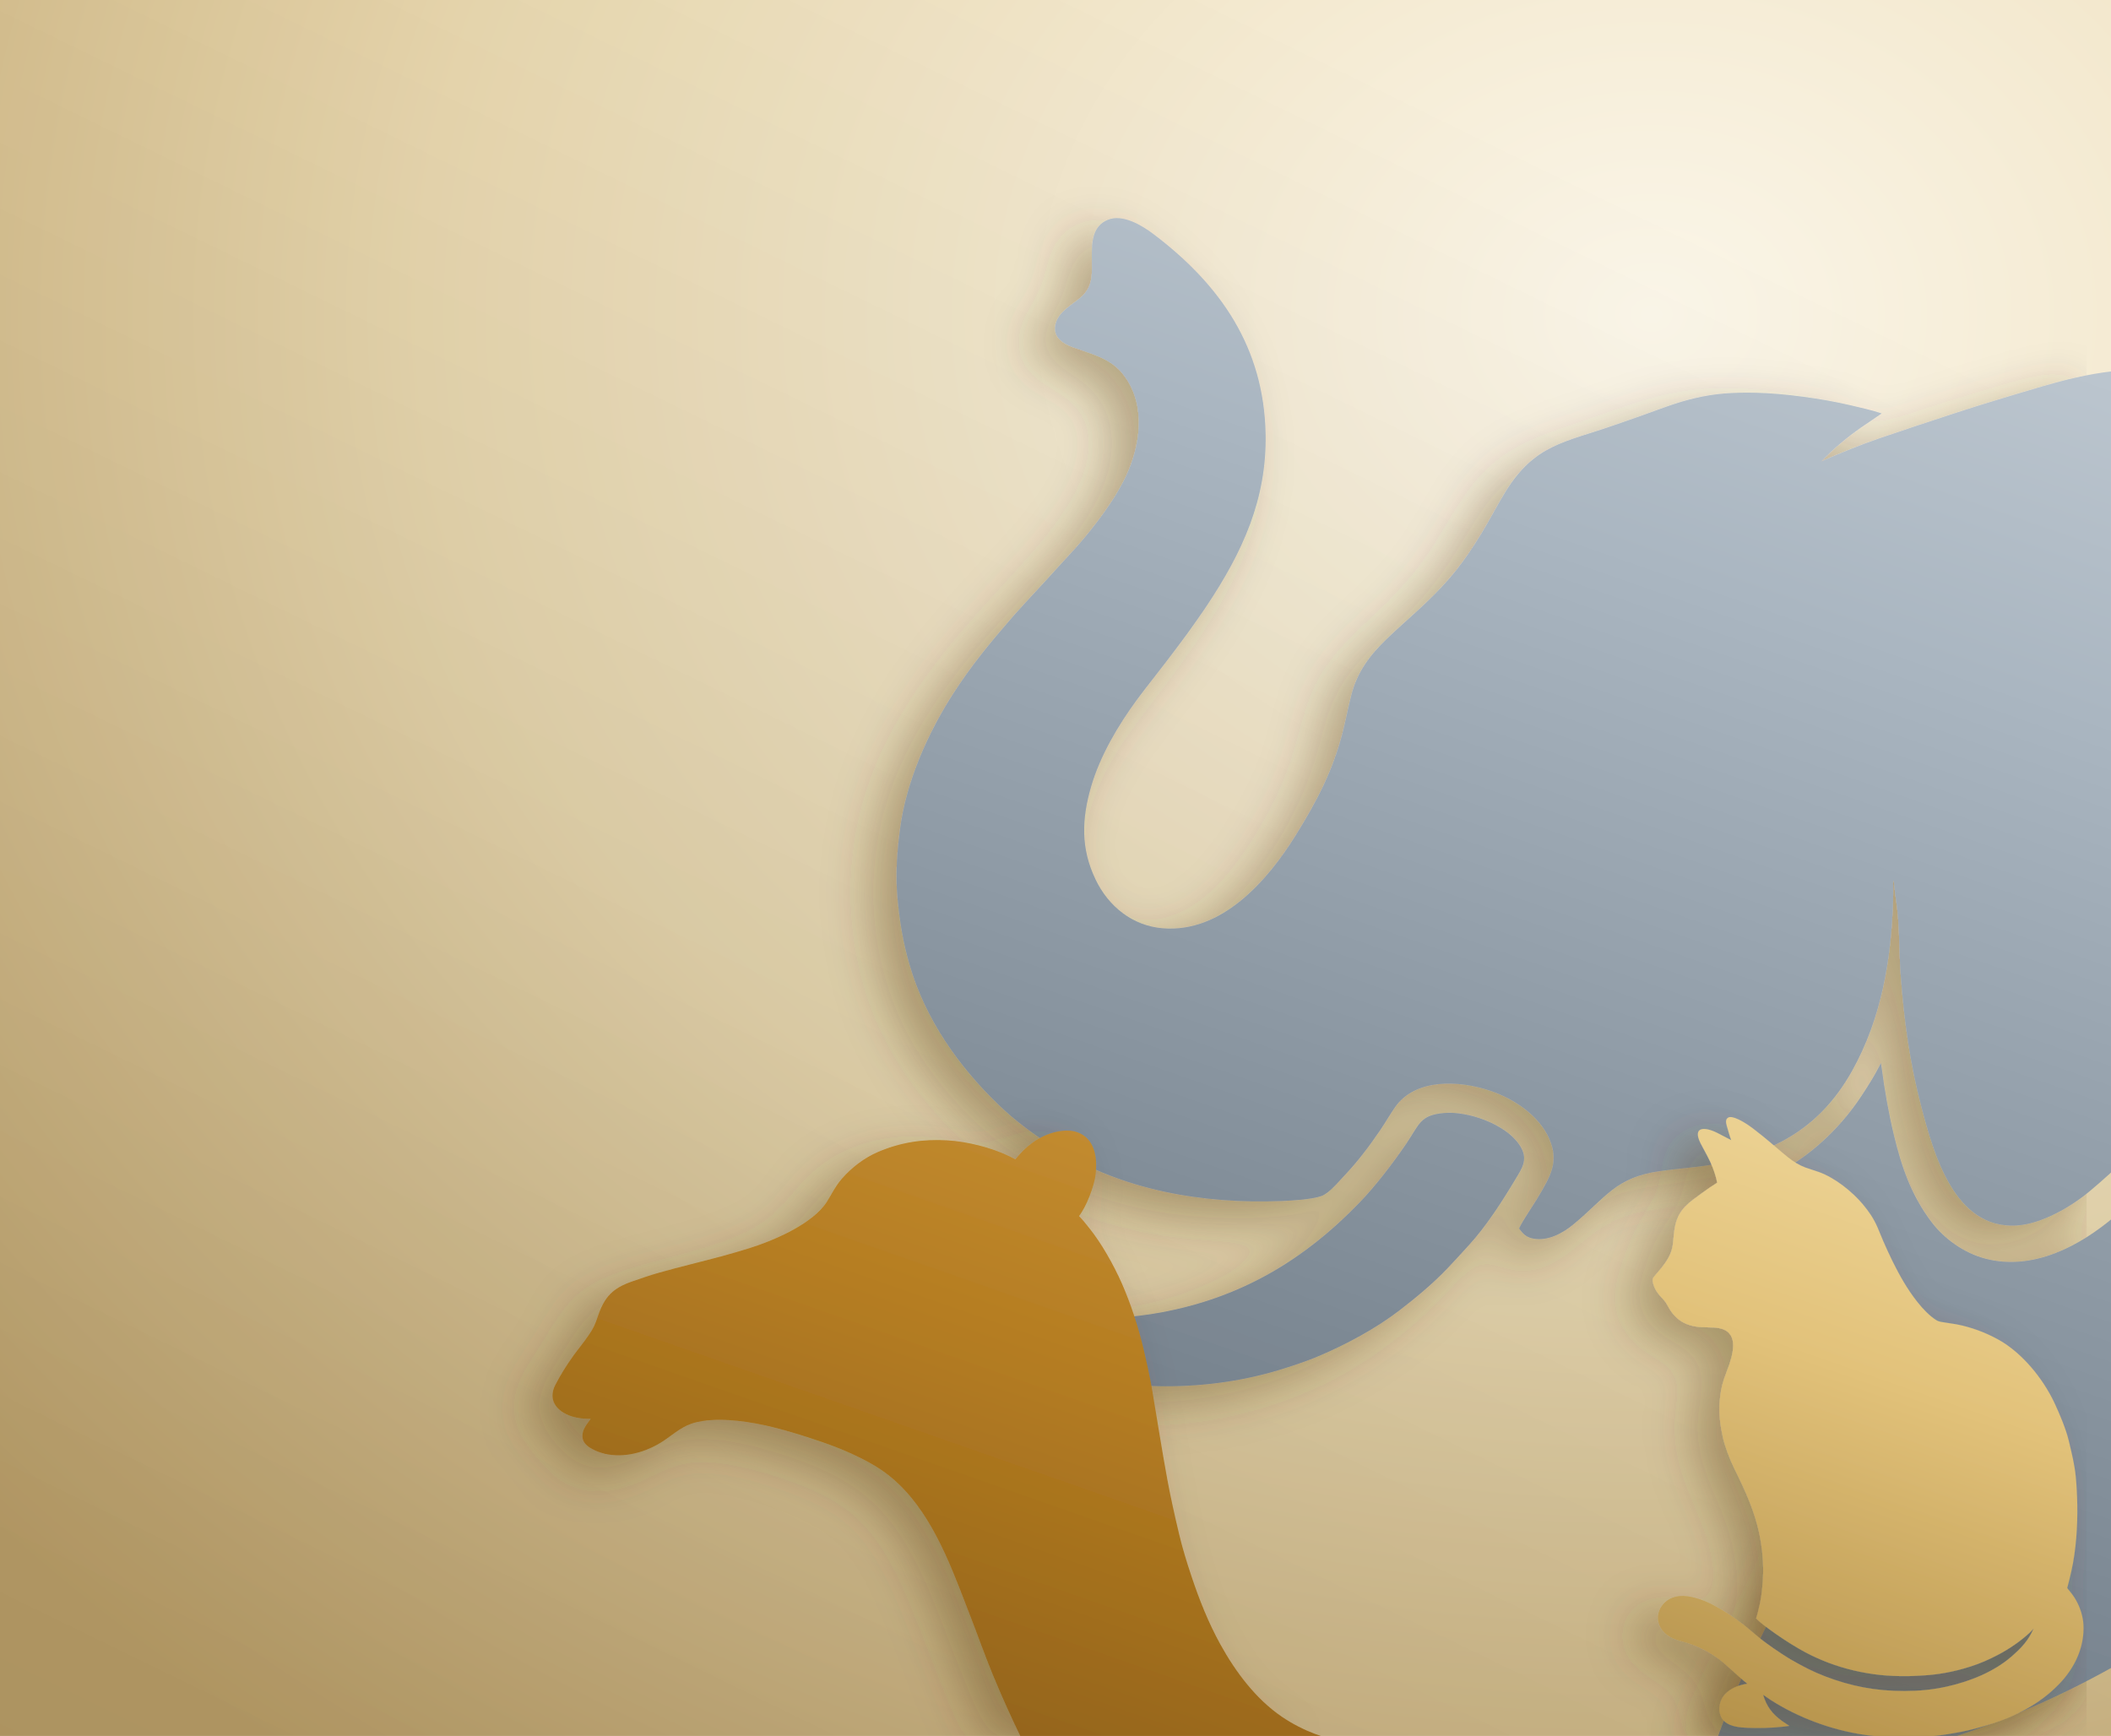
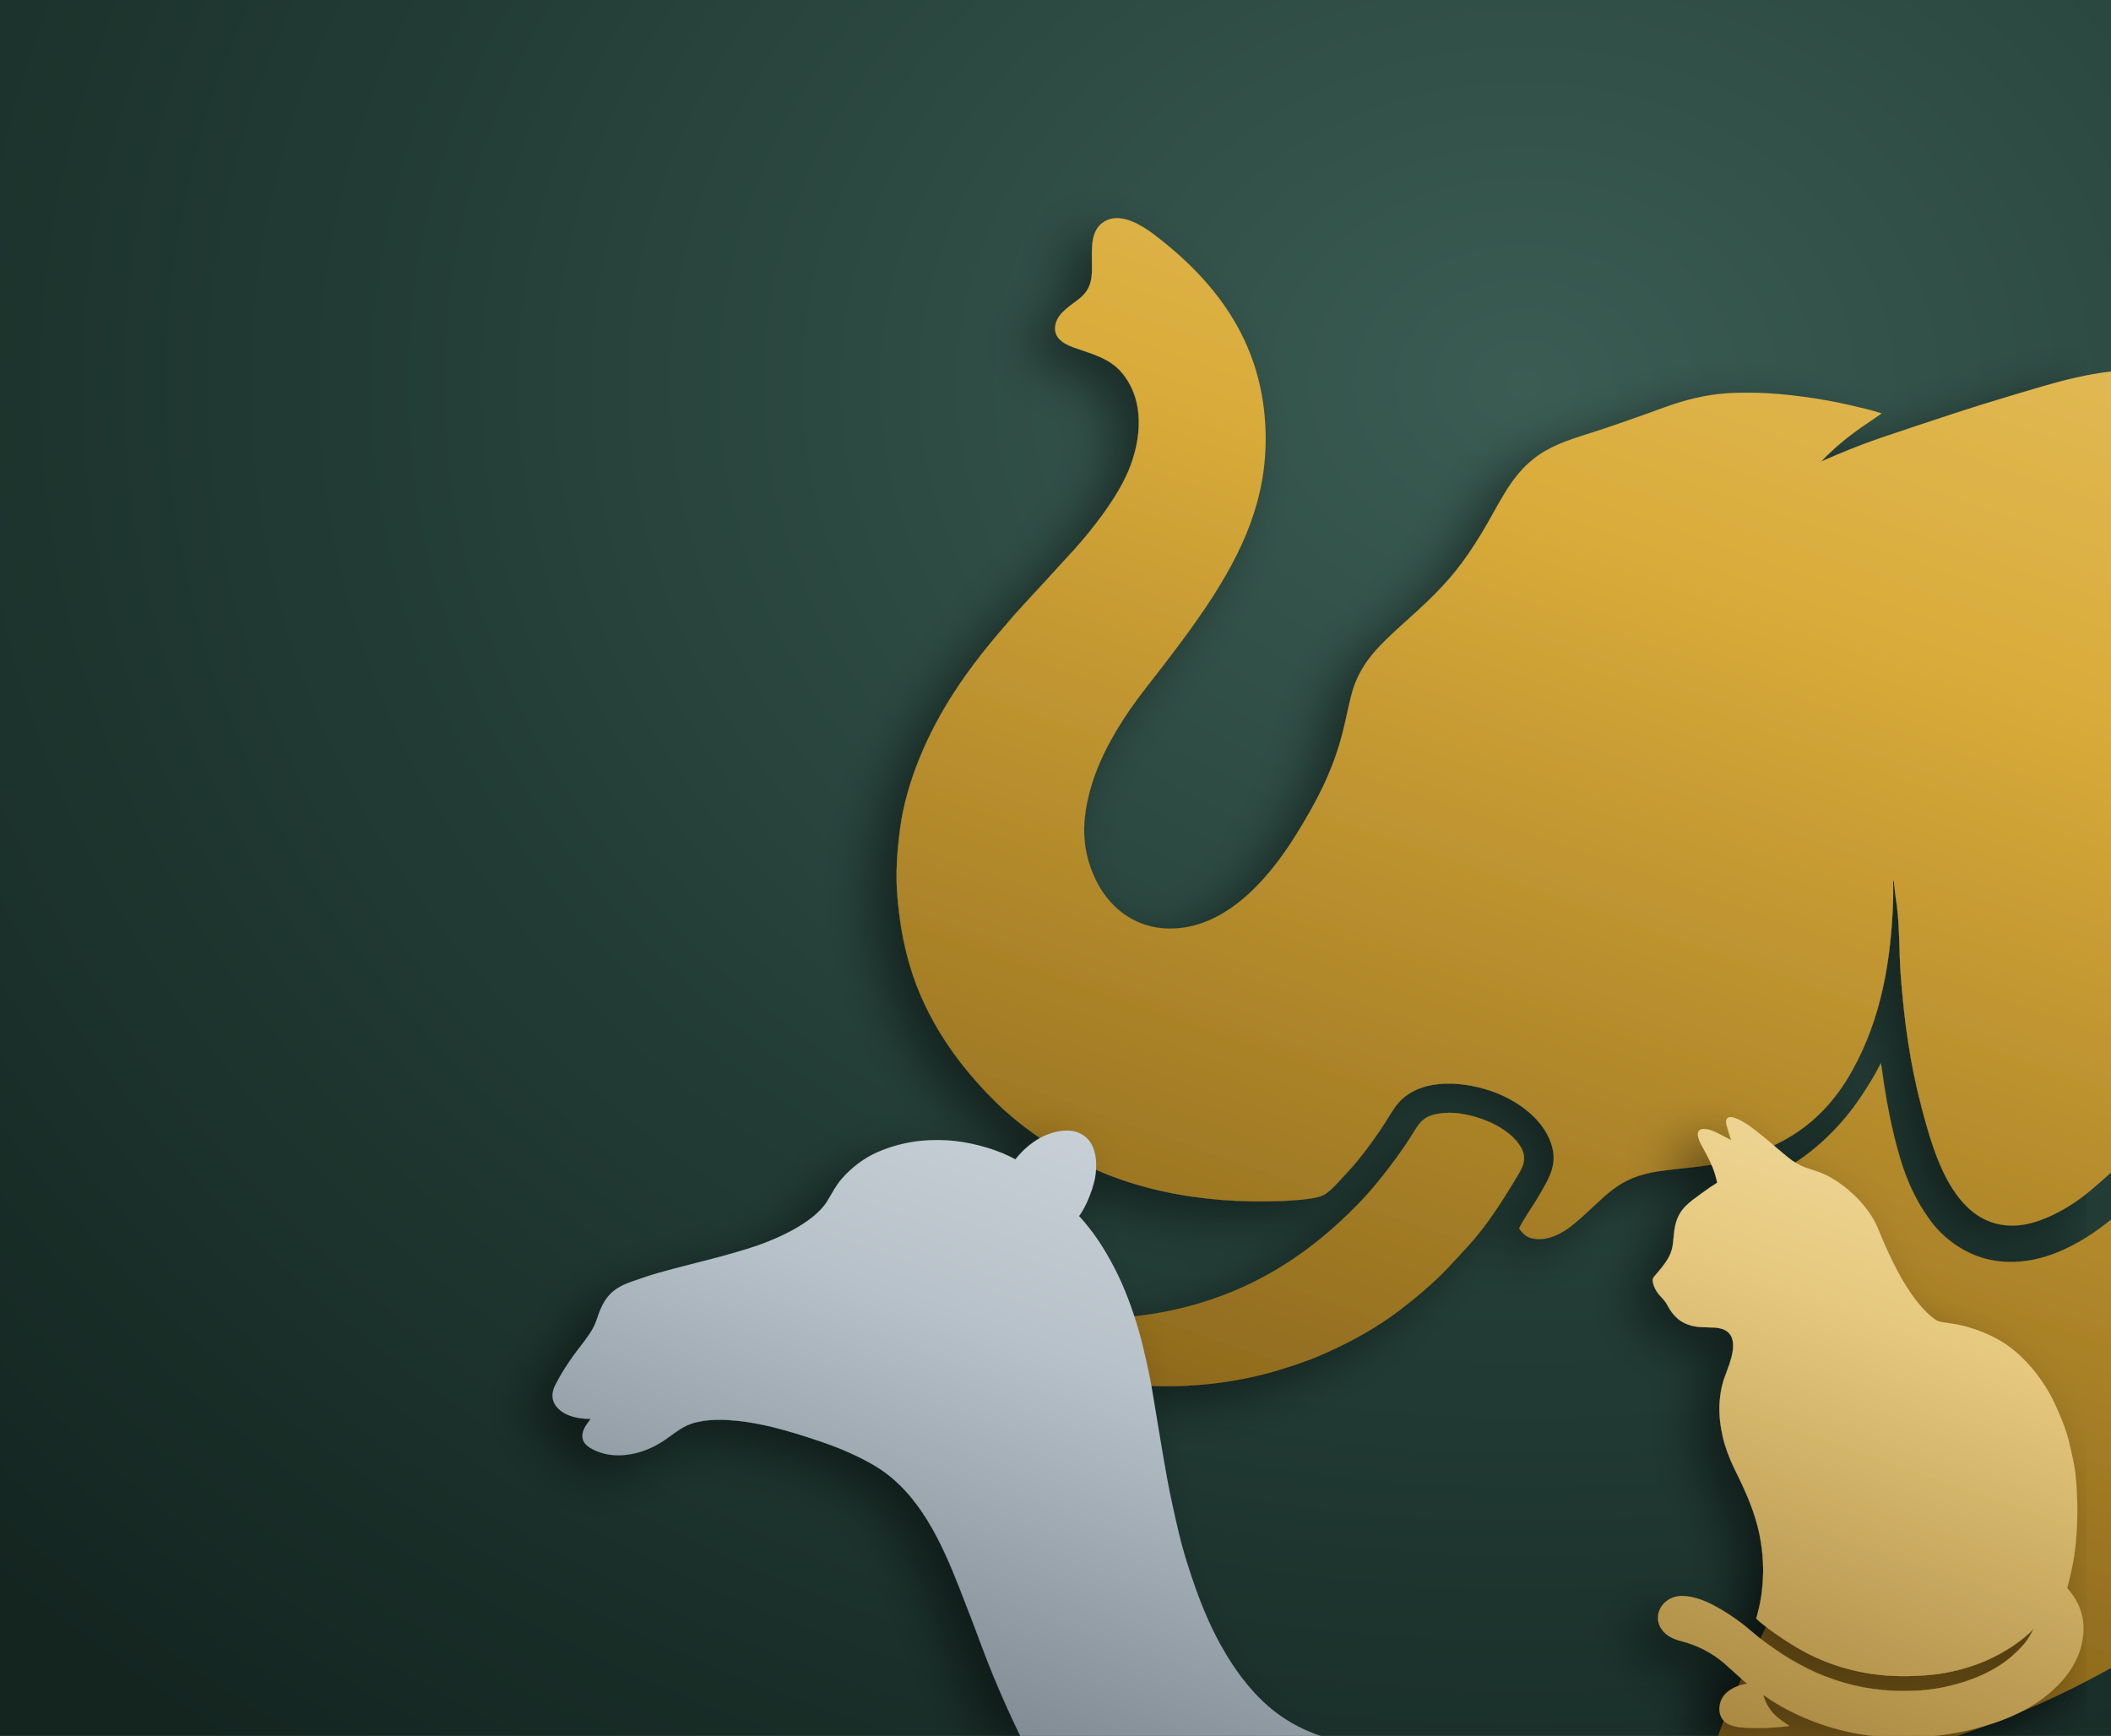
<svg xmlns="http://www.w3.org/2000/svg" viewBox="0 0 1216 1000" preserveAspectRatio="xMidYMid slice">
  <defs>
-     <linearGradient id="gold" x1="0" y1="0" x2=".35" y2="1">
-       <stop offset="0" stop-color="#f6dc8c" />
-       <stop offset=".45" stop-color="#d4a237" />
-       <stop offset="1" stop-color="#8a5f14" />
+     <linearGradient id="ecGold" x1="0" y1="0" x2=".35" y2="1">
+       <stop offset="0" stop-color="#f8e4a4" />
+       <stop offset=".5" stop-color="#d9ab3a" />
+       <stop offset="1" stop-color="#6b4b10" />
    </linearGradient>
-     <linearGradient id="gold2" x1="0" y1="0" x2=".35" y2="1">
-       <stop offset="0" stop-color="#e9c25c" />
-       <stop offset="1" stop-color="#6e4b10" />
+     <linearGradient id="ecSilver" x1="0" y1="0" x2=".35" y2="1">
+       <stop offset="0" stop-color="#fbfdfe" />
+       <stop offset=".5" stop-color="#b7c1c9" />
+       <stop offset="1" stop-color="#3d474f" />
    </linearGradient>
-     <linearGradient id="silver" x1="0" y1="0" x2=".35" y2="1">
-       <stop offset="0" stop-color="#f4f7f9" />
-       <stop offset=".5" stop-color="#aab6c1" />
-       <stop offset="1" stop-color="#5f6b76" />
-     </linearGradient>
-     <linearGradient id="silver2" x1="0" y1="0" x2=".35" y2="1">
-       <stop offset="0" stop-color="#d9e0e6" />
-       <stop offset="1" stop-color="#4c5762" />
-     </linearGradient>
-     <linearGradient id="ivory" x1="0" y1="0" x2=".35" y2="1">
-       <stop offset="0" stop-color="#fffaf0" />
-       <stop offset="1" stop-color="#d8cdb4" />
-     </linearGradient>
-     <linearGradient id="bronze" x1="0" y1="0" x2=".35" y2="1">
-       <stop offset="0" stop-color="#e8b45a" />
-       <stop offset=".5" stop-color="#b57d22" />
-       <stop offset="1" stop-color="#6b4510" />
-     </linearGradient>
-     <linearGradient id="champ" x1="0" y1="0" x2=".35" y2="1">
-       <stop offset="0" stop-color="#fff1c4" />
-       <stop offset=".55" stop-color="#e2c27a" />
-       <stop offset="1" stop-color="#a9853e" />
-     </linearGradient>
-     <linearGradient id="rose" x1="0" y1="0" x2=".35" y2="1">
-       <stop offset="0" stop-color="#f6d3b4" />
-       <stop offset=".5" stop-color="#d39a72" />
-       <stop offset="1" stop-color="#8f5a3a" />
-     </linearGradient>
-     <linearGradient id="steel" x1="0" y1="0" x2=".35" y2="1">
-       <stop offset="0" stop-color="#e6ebf0" />
-       <stop offset=".5" stop-color="#9aa8b6" />
-       <stop offset="1" stop-color="#56636f" />
+     <linearGradient id="ecChamp" x1="0" y1="0" x2=".35" y2="1">
+       <stop offset="0" stop-color="#fff3cc" />
+       <stop offset=".5" stop-color="#e6c97e" />
+       <stop offset="1" stop-color="#9c7a33" />
    </linearGradient>
    <filter id="sh" x="-20%" y="-20%" width="140%" height="140%">
-       <feDropShadow dx="-14" dy="10" stdDeviation="14" flood-color="rgba(80,55,15,.35)" />
+       <feDropShadow dx="-14" dy="10" stdDeviation="14" flood-color="rgba(0,0,0,.45)" />
    </filter>
    <clipPath id="c0">
      <circle cx="2179" cy="2179" r="2400" />
    </clipPath>
    <mask id="m0" maskUnits="userSpaceOnUse" x="0" y="0" width="4358" height="4358">
      <rect width="4358" height="4358" fill="#000" />
      <g clip-path="url(#c0)">
        <circle cx="2179" cy="2179" r="1540" fill="#fff" />
        <path fill="#000" d="M 663.877 1877.34 C 668.943 1854.59 673.08 1831.63 678.691 1809 C 690.63 1760.85 703.451 1712.82 720.387 1666.19 C 733.654 1629.66 748.759 1593.83 763.812 1558 C 793.914 1486.34 827.483 1424.35 868.799 1357.96 C 868.803 1357.95 874.339 1349.25 874.343 1349.24 C 894.574 1318.04 914.728 1286.74 937.066 1257 C 996.623 1177.74 1061.75 1104.07 1135.53 1037.07 C 1199.44 979.027 1268.22 922.911 1340.77 876.431 C 1404.51 835.592 1467.15 800.776 1535.19 769.361 C 1535.2 769.358 1540.49 766.939 1540.5 766.936 C 1786.15 655.675 2050.78 611.615 2320.1 635.495 C 2506.9 652.058 2690.51 703.483 2859 785.813 C 2947.48 829.052 3031.3 881.489 3110.46 940.077 C 3114.58 943.12 3118.66 946.204 3122.67 949.375 C 3144.52 966.632 3166.21 984.113 3187.46 1002.1 C 3193.04 1006.83 3198.58 1011.58 3203.96 1016.52 C 3230.62 1040.98 3257.74 1065.06 3282.77 1091.22 C 3303.04 1112.4 3323.67 1133.27 3342.64 1155.62 C 3360.68 1176.87 3379.11 1197.82 3396.31 1219.75 C 3424.94 1256.25 3452.73 1294.06 3477.77 1333.11 C 3496.18 1361.81 3515.43 1392.67 3531.95 1422.53 C 3553.13 1460.84 3582.28 1518.57 3600.29 1560.43 C 3655.38 1688.48 3689.3 1808.72 3710.16 1944.5 C 3721.33 2017.25 3724.88 2071.63 3727.83 2145.5 C 3729.97 2198.84 3726.49 2252.25 3722.63 2305.5 C 3722.63 2305.51 3722.33 2308.99 3722.33 2309 C 3718.43 2352.35 3713.36 2395.62 3705.91 2438.5 C 3702.57 2457.72 3698.76 2476.85 3695.03 2496 C 3678.21 2582.43 3645.88 2685.51 3612.5 2766.5 C 3599.95 2796.97 3587.33 2827.45 3572.74 2857 C 3534.52 2934.4 3491.11 3009.34 3440.69 3079.4 C 3399.53 3136.59 3357.14 3187.89 3309.99 3239 C 3309.99 3239.01 3308.09 3241.05 3308.08 3241.06 C 3067.31 3497.82 2740.06 3667.06 2391.42 3714.56 C 2391.41 3714.56 2387.01 3715.13 2387 3715.13 C 2308.89 3724.79 2230.19 3730.07 2151.5 3728.87 C 2140.75 3728.71 2130 3728.16 2119.28 3727.38 C 2118.65 3724.58 2118.04 3721.78 2117.3 3719 C 2103.23 3666.03 2083.62 3614.34 2062.07 3564 C 2030.9 3491.19 1993.11 3421.44 1958.92 3350 C 1926.62 3282.51 1899.39 3204.75 1892.96 3129.5 C 1891.9 3117.18 1891.27 3104.83 1890.28 3092.5 C 1890.08 3090.09 1889.68 3087.71 1889.18 3085.34 C 1882.99 3095.27 1876.57 3105.04 1870.51 3115.05 C 1832.47 3177.76 1776.43 3241.29 1717.55 3285.14 C 1708.13 3292.16 1698.85 3299.44 1688.71 3305.39 C 1704.85 3288.7 1718.62 3272.4 1732.72 3253.79 C 1800.5 3164.37 1840.67 3084.47 1875.19 2975 C 1899.72 2897.23 1922.81 2815.26 1981.35 2755.35 C 1999.64 2736.63 2012.7 2727.85 2034.39 2713.73 C 2023.76 2707.25 2012.1 2702.69 2001 2697.04 C 1993.78 2693.36 1986.72 2689.41 1979.68 2685.4 C 1928.74 2656.37 1884.32 2612.7 1851.91 2564 C 1841.54 2548.42 1828.47 2527.85 1820.34 2511.4 C 1820.34 2511.4 1818.37 2507.28 1818.37 2507.28 C 1817.82 2510.37 1817.28 2513.39 1816.87 2516.5 C 1811.88 2554.05 1805.35 2591.4 1796.52 2628.24 C 1783.49 2682.59 1767.24 2729.74 1733.39 2774.63 C 1711.52 2803.63 1678.29 2826.98 1643.06 2836.39 C 1562.84 2857.81 1483.15 2815.46 1423.75 2764.58 C 1394.07 2739.16 1376.42 2721.66 1348.54 2692.86 C 1326.64 2670.24 1306.31 2646.17 1285.39 2622.64 C 1271.99 2607.58 1257.77 2593.26 1243.49 2579.04 C 1180.16 2515.97 1100.63 2481.3 1025.6 2436.68 C 939.988 2385.77 904.296 2337.8 874.816 2244.49 C 855.294 2182.7 845.515 2138.8 817.097 2082 C 807.527 2062.88 797.072 2044.21 787.482 2025.09 C 763.773 1977.83 743.895 1924.86 738.373 1872 C 737.526 1863.89 737.077 1855.75 736.218 1847.64 L 663.877 1877.34 z" />
        <path fill="#fff" d="M 1816.95 1414.04 C 1834.12 1408.25 1851.87 1404.41 1869.5 1400.25 C 1917.15 1389.03 1981.38 1380.24 2027.5 1379.29 C 2065.74 1378.49 2095.45 1379.83 2132.56 1388.63 C 2162.18 1395.64 2188.1 1405.91 2216.51 1416.12 C 2233 1422.05 2249.61 1427.68 2266.15 1433.48 C 2351.17 1463.33 2400.82 1465.81 2450.32 1546.4 C 2464.45 1569.41 2476.72 1593.52 2490.8 1616.57 C 2520.89 1665.83 2543.84 1694.39 2583.4 1732.28 C 2605.17 1753.14 2628.24 1772.58 2649.87 1793.54 C 2678.9 1821.67 2699.32 1848.92 2709.42 1887.79 C 2714.86 1908.73 2718.78 1930.04 2724.14 1951 C 2740.84 2016.28 2767.71 2067.05 2803.07 2124 C 2850.57 2200.48 2927.41 2288.66 3026.9 2280.5 C 3077.69 2276.34 3118.14 2243.83 3139.9 2198.48 C 3165.11 2145.94 3163.33 2096.28 3147.24 2041.49 C 3132 1989.61 3102.07 1939.17 3070.31 1895.76 C 3066.79 1890.94 3063.2 1886.17 3059.52 1881.46 C 3034.96 1850.08 3010.6 1818.62 2987 1786.5 C 2987 1786.49 2981.73 1779.2 2981.73 1779.19 C 2973.3 1767.4 2964.93 1755.55 2956.76 1743.58 C 2956.76 1743.57 2952.59 1737.37 2952.58 1737.37 C 2892.54 1647.06 2851.49 1558.18 2853.8 1448 C 2856.85 1303.09 2929.29 1197.95 3042.03 1112.51 C 3061.28 1097.91 3094.13 1077.64 3119.46 1088.17 C 3145.77 1099.11 3146.32 1126.73 3146.19 1151 C 3146.03 1178.88 3143.05 1200.74 3166.02 1219.91 C 3179.47 1231.14 3200.66 1242.6 3206.41 1260.77 C 3213.68 1283.75 3197.04 1295.6 3177.78 1302.6 C 3148.99 1313.06 3117.31 1320.23 3096.51 1344.51 C 3056.26 1391.49 3062.38 1458.12 3085.02 1511.5 C 3103.76 1555.69 3142.59 1605.86 3174.44 1641.58 C 3183.86 1652.15 3193.71 1662.33 3203.15 1672.89 C 3227.34 1699.97 3252.58 1726.12 3276.71 1753.24 C 3276.72 1753.25 3280.02 1757 3280.02 1757.01 C 3317.85 1800.7 3348.6 1837.67 3379.77 1886.11 C 3422.24 1952.09 3458.38 2033.73 3468.8 2112 C 3473.92 2150.44 3476.87 2189.38 3473.39 2228 C 3469.77 2268.21 3464.31 2302.8 3452.89 2342 C 3426.25 2433.48 3370.73 2512.5 3302.84 2577.81 C 3274.22 2605.35 3242.45 2628.54 3208.99 2649.81 C 3095.96 2721.66 2959.36 2744.69 2827.26 2739.5 C 2809.77 2738.81 2776.39 2736.95 2759.99 2731.15 C 2746.95 2726.54 2731.49 2707.55 2722.48 2698.07 C 2699.45 2673.87 2680.13 2648.41 2661.07 2620.47 C 2652.29 2607.6 2644.65 2593.91 2635.7 2581.21 C 2602.14 2533.57 2529.69 2535.43 2474.55 2554.28 C 2435.4 2567.66 2393.53 2595.47 2376.4 2634.61 C 2359.28 2673.72 2374.44 2697.84 2395.19 2733 C 2395.19 2733.01 2397.92 2737.55 2397.93 2737.55 C 2404.98 2749.18 2421.82 2773.53 2427.17 2785.68 C 2420.72 2794.85 2414.76 2800.72 2403 2802.83 C 2378.45 2807.23 2353.63 2793.63 2335.44 2778.55 C 2280.48 2732.99 2264.83 2699.43 2189.5 2689.03 C 2164.23 2685.54 2138.78 2683.49 2113.5 2680.02 C 2068.63 2673.86 2027.27 2661.01 1987 2640.16 C 1934.18 2612.82 1895.56 2572.01 1866.67 2520.21 C 1817.1 2431.3 1801.18 2333.41 1797.76 2233 C 1797.48 2224.81 1797.73 2216.68 1797.68 2208.5 C 1797.67 2208.04 1797.99 2200.51 1797.38 2200.4 C 1796.23 2200.19 1795.9 2208.14 1795.85 2208.53 C 1795.61 2210.2 1795.36 2211.82 1795.21 2213.5 C 1794.34 2223.73 1792.48 2233.81 1791.25 2244 C 1786.57 2282.79 1787.79 2322.04 1784.81 2361 C 1779.01 2437.05 1769.5 2507.42 1749.98 2581.5 C 1729.27 2660.11 1694.69 2785.98 1591 2780.76 C 1548.19 2778.61 1497.76 2749.03 1465.91 2722.15 C 1444.75 2704.31 1422.46 2684.66 1403.47 2664.53 C 1387.37 2647.45 1372.08 2629.66 1356.1 2612.47 C 1341.53 2596.79 1328.08 2580.15 1313.41 2564.59 C 1288.12 2537.74 1258.61 2509.09 1228.62 2487.43 C 1198.24 2465.48 1166.8 2444.97 1134.05 2426.76 C 1134.04 2426.75 1130.56 2424.83 1130.56 2424.83 C 1085.31 2400.05 1062.76 2391.17 1021.71 2362.36 C 978.366 2331.94 952.16 2288.91 936.142 2239 C 917.211 2180.02 906.986 2130.94 879.601 2074.26 C 844.126 2000.84 790.337 1914.63 796.281 1828 C 800.574 1765.43 845.002 1712.69 890.294 1673.31 C 910.598 1655.66 929.632 1636.59 950.152 1619.19 C 992.372 1583.38 1034.75 1547.6 1078.16 1513.23 C 1096.52 1498.7 1114.45 1483.85 1132.48 1468.94 C 1132.49 1468.93 1135.46 1466.49 1135.46 1466.48 C 1161.79 1444.98 1188.56 1423.35 1216.51 1403.99 C 1246.22 1383.42 1276.89 1363.06 1311.5 1351.83 C 1385.1 1327.95 1473.42 1347.18 1545.5 1368.17 C 1581.24 1378.58 1616.86 1389.39 1652.42 1400.37 C 1652.43 1400.38 1660.49 1402.92 1660.5 1402.93 C 1672.34 1406.69 1684.17 1410.47 1695.98 1414.35 C 1737.15 1427.87 1778.36 1441.46 1819.38 1455.45 C 1853.13 1466.97 1886.12 1480.62 1918.79 1494.92 C 1899.22 1473.9 1874.82 1453.87 1851.43 1437.53 C 1840.02 1429.57 1828.3 1422.08 1816.95 1414.04 z" />
        <path fill="#fff" d="M 2544.5 2591 C 2547.5 2591 2550.51 2591.12 2553.5 2591.39 C 2594.37 2595.02 2594.74 2610.35 2617.43 2643.61 C 2638.93 2675.13 2667.93 2713.32 2695.52 2741.94 C 2789.83 2839.8 2896.39 2902.47 3030 2927.08 C 3122.84 2944.19 3222.46 2938.81 3313 2912.14 C 3319.01 2910.37 3325.01 2908.54 3331 2906.7 C 3348.67 2901.27 3366.07 2894.75 3383.79 2889.58 C 3390.63 2887.58 3401.05 2883.42 3406.01 2890.99 C 3415.89 2906.05 3350.54 2953.89 3340.74 2960.43 C 3279.34 3001.39 3202.76 3030.87 3130 3042.61 C 3094.47 3048.34 3058.49 3051.18 3022.5 3051.26 C 2954.15 3051.39 2885.64 3041.6 2820.58 3020.65 C 2801.84 3014.62 2783.12 3008.43 2765 3000.73 C 2717.97 2980.74 2668.95 2954.63 2628.33 2923.4 C 2600.51 2902.02 2572.22 2878.45 2547.96 2853.03 C 2535.97 2840.47 2524.33 2827.56 2512.58 2814.77 C 2482.49 2782.04 2456.22 2740.92 2433.32 2702.78 C 2422.74 2685.16 2412.77 2671.02 2423.16 2651 C 2442.56 2613.63 2504.82 2590.94 2544.5 2591 z" />
      </g>
    </mask>
    <clipPath id="c1">
      <circle cx="2179" cy="2179" r="2400" />
    </clipPath>
    <mask id="m1" maskUnits="userSpaceOnUse" x="0" y="0" width="4358" height="4358">
      <rect width="4358" height="4358" fill="#000" />
      <g clip-path="url(#c1)">
        <circle cx="2179" cy="2179" r="1400" fill="#fff" />
        <g>
          <g transform="translate(2179 2179) scale(0.92981 0.92981) translate(-2245 -1981)">
            <path fill="#000" d="M 1961.78 1132.36 C 1951.56 1142.68 1942.61 1154.16 1933.46 1165.44 C 1897.56 1209.67 1861.93 1272.95 1838.29 1326.57 C 1812.34 1385.42 1790.43 1453.19 1775.86 1515 C 1766.49 1554.79 1757.53 1594.7 1750.69 1635 C 1736.19 1720.33 1722.97 1805.86 1707.34 1891 C 1697.65 1943.77 1685.78 1996.12 1673.46 2048.34 C 1663.5 2090.55 1650.52 2132.36 1636.77 2173.48 C 1614.5 2240.09 1588.36 2305.77 1554.41 2367.34 C 1510.54 2446.91 1451.67 2525.96 1375.61 2577.36 C 1255.5 2658.53 1112.44 2670.58 971.49 2661.11 C 882.04 2655.1 783.10 2627.65 707.62 2578.43 C 696.61 2571.26 679.04 2560.19 669.78 2551.22 C 663.04 2544.68 654.78 2517.89 651.87 2509.5 C 627.83 2440.14 607.13 2369.53 592.99 2297.5 C 580.60 2234.41 566.97 2151.21 563.23 2084.5 C 561.69 2057.02 560.46 2029.52 559.75 2002 C 558.22 1943.3 560.39 1884.53 565.13 1826 C 565.13 1825.99 565.53 1821.89 565.53 1821.88 C 567.61 1801.72 569.65 1781.55 572.64 1761.5 C 584.28 1683.39 599.63 1604.03 622.49 1528.45 C 642.63 1461.86 665.92 1396.17 693.96 1332.5 C 703.71 1310.36 713.55 1288.25 724.61 1266.73 C 743.41 1230.17 762.17 1193.53 783.40 1158.32 C 803.94 1124.28 824.61 1089.77 847.56 1057.28 C 878.06 1014.11 910.60 972.42 944.10 931.54 C 962.78 908.75 984.50 885.59 1004.96 863.98 C 1004.96 863.98 1008.86 859.88 1008.86 859.87 C 1062.87 803.57 1100.79 768.22 1160 717.00 C 1183.72 696.49 1208.82 677.63 1233.88 658.79 C 1295.51 612.48 1365.63 569.42 1432 533.08 C 1432.01 533.08 1436.42 530.73 1436.43 530.72 C 1454.86 520.91 1473.3 511.11 1491.96 501.74 C 1491.97 501.73 1496.35 499.56 1496.36 499.56 C 1607.12 445.2 1724.11 403.54 1844.25 375.44 C 1918.94 357.97 1994.56 343.81 2071 337.43 C 2115.1 333.76 2159.23 329.79 2203.5 329.03 C 2288.51 327.59 2357.76 331.08 2443.49 339.41 C 2457.69 340.79 2471.85 342.48 2486 344.31 C 2559.41 353.82 2632.36 367.60 2703.5 388.06 C 2747.75 400.79 2791.74 414.48 2835 430.26 C 2913.83 459.01 2990.58 493.47 3064.38 533.4 C 3106.31 556.08 3146.94 581.07 3187 606.92 C 3187.01 606.92 3192.49 610.5 3192.5 610.50 C 3204.08 618.21 3215.69 625.87 3227.13 633.77 C 3256.52 654.07 3284.49 676.35 3312.52 698.49 C 3362.64 738.07 3414.24 784.72 3457.53 829.86 C 3475.52 848.61 3494.04 866.95 3511.3 886.39 C 3551.12 931.24 3589.39 977.54 3624.16 1026.42 C 3647.58 1059.35 3671.34 1092.76 3692.01 1127.49 C 3741.76 1211.11 3786.7 1297.82 3821.95 1388.5 C 3837.08 1427.39 3849.67 1467.21 3862.24 1507 C 3900.83 1629.18 3926.57 1782.23 3930.91 1912 C 3934.06 2006.43 3931.91 2078.1 3921.76 2170 C 3914.02 2240.06 3900.16 2309.31 3883.56 2377.81 C 3881.6 2385.91 3879.53 2393.98 3877.26 2402 C 3862.65 2453.71 3846.64 2505.09 3826.75 2555 C 3808.06 2601.88 3788.83 2648.58 3766.84 2694 C 3742.19 2744.92 3709.93 2803.02 3680.94 2849 C 3628.11 2932.82 3567.33 3014.4 3500.27 3087.26 C 3443.7 3148.73 3395.35 3197.39 3330.79 3250.74 C 3299.58 3276.53 3267.93 3302.33 3235 3325.88 C 3196.97 3353.07 3157.97 3379.59 3117.49 3403.01 C 3046.69 3443.99 2990.99 3473.97 2917.58 3506.31 C 2796.29 3559.74 2658.01 3600.35 2528.61 3621.46 C 2484.27 3628.7 2439.78 3635.28 2395 3639.03 C 2300.55 3646.95 2205.46 3647.01 2111 3639.17 C 2110.99 3639.17 2108.51 3638.95 2108.5 3638.95 C 2018.09 3630.79 1928.27 3616.13 1840 3594.93 C 1775.87 3579.53 1713.23 3558.42 1651.36 3535.55 C 1620.15 3524.02 1577.44 3505.06 1547.54 3491.82 C 1547.53 3491.82 1541.9 3489.33 1541.89 3489.32 C 1519.33 3479.24 1497.22 3468.2 1474.73 3457.97 C 1476.33 3450.36 1478.31 3442.83 1480.58 3435.39 C 1508.38 3344 1543.56 3324.22 1619.38 3270.61 C 1619.38 3270.6 1626.37 3265.6 1626.37 3265.6 C 1643.76 3252.94 1660.96 3240.03 1677.95 3226.84 C 1731.46 3185.29 1780.85 3138.64 1828.12 3090.11 C 1854.18 3063.36 1879.05 3033.86 1902.3 3004.6 C 1962.19 2929.26 2011.04 2856.16 2059.05 2771 C 2082.78 2728.91 2104.97 2685.97 2126.18 2642.55 C 2156.44 2580.62 2182.49 2522.81 2208.73 2459.44 C 2208.73 2459.43 2210.5 2455.09 2210.5 2455.09 C 2222.32 2425.89 2233.97 2396.58 2244.82 2367 C 2264.29 2313.92 2285.08 2261.36 2305.35 2208.58 C 2305.35 2208.57 2306.46 2205.71 2306.47 2205.7 C 2359.04 2071.75 2423.31 1931.22 2545.8 1855.69 C 2592.14 1827.12 2648.51 1802.91 2700 1785.16 C 2748.25 1768.52 2796.93 1753.01 2846.5 1740.86 C 2906.5 1726.15 2985.23 1713.84 3047 1723.39 C 3096.77 1731.09 3113.8 1748.1 3153.48 1776.05 C 3201.21 1809.67 3261.4 1829.44 3320 1820.01 C 3341.94 1816.48 3383.63 1802.28 3392.18 1779 C 3398.38 1762.11 3390.24 1744.86 3380.62 1731.32 C 3377.23 1726.53 3373.74 1721.81 3370.17 1717.15 C 3393.16 1717.87 3421.29 1713.74 3442 1703.2 C 3477 1685.37 3490.8 1655.44 3472.4 1619.39 C 3457.75 1590.66 3440.21 1563.08 3421.56 1536.8 C 3407.02 1516.32 3390.71 1497.14 3376.56 1476.4 C 3361.25 1453.97 3358.27 1446.36 3349.53 1420.8 C 3330.68 1365.69 3307.06 1340.46 3251.95 1321.34 C 3226.16 1312.4 3200.28 1303.3 3174 1295.87 C 3111.83 1278.31 3053.97 1264.91 2989.78 1247.52 C 2989.77 1247.52 2983.51 1245.81 2983.5 1245.8 C 2960.23 1239.27 2937.01 1232.54 2913.92 1225.37 C 2843.62 1203.52 2729.16 1155.11 2688.64 1090.29 C 2674.28 1067.32 2664.88 1046.55 2646.8 1025.58 C 2618.39 992.61 2581.14 964.07 2541 947.05 C 2476.18 919.57 2412.02 909.78 2342 913.84 C 2284.76 917.16 2215.1 934.46 2163.51 959.50 C 2157.42 962.45 2151.44 965.63 2145.43 968.73 C 2115.78 931.11 2076.07 900.62 2028.6 889.57 C 2008.83 884.97 1985.32 883.58 1966 890.76 C 1915.88 909.38 1908.73 963.82 1913.73 1010.5 C 1917.48 1045.52 1940.44 1104.72 1961.78 1132.36 z" />
          </g>
        </g>
      </g>
    </mask>
    <clipPath id="c2">
      <circle cx="2179" cy="2179" r="2400" />
    </clipPath>
    <mask id="m2" maskUnits="userSpaceOnUse" x="0" y="0" width="4358" height="4358">
      <rect width="4358" height="4358" fill="#000" />
      <g clip-path="url(#c2)">
        <g>
          <g transform="translate(2179 2179) scale(1.02649 0.96633) translate(-2188 -2083)">
            <path fill="#fff" d="M 1311.46 2806.16 C 1305.06 2781.75 1299.73 2757.08 1294.42 2732.41 C 1274.24 2638.64 1267.81 2530.08 1269.39 2435.5 C 1270.08 2393.94 1272.03 2352.4 1275.78 2311 C 1280.71 2256.65 1293.44 2203.34 1305.4 2150.08 C 1316.78 2099.44 1344.47 2030.13 1364.47 1984.79 C 1411.89 1877.32 1498.84 1762.08 1599 1703.03 C 1652.68 1671.38 1713.83 1647.09 1775 1634.91 C 1795.55 1630.82 1816.45 1628.73 1837 1624.63 C 1846.34 1622.77 1853.99 1620.25 1861.77 1614.7 C 1915.17 1576.6 1964.47 1501.43 1995.02 1447 C 2026.89 1390.22 2056.01 1325.47 2080.9 1264.49 C 2089.16 1244.26 2096.56 1223.7 2104.85 1203.48 C 2120.56 1165.2 2140.66 1133.54 2166.34 1101.3 C 2211.28 1044.87 2281.15 985.15 2349 958.78 C 2367.46 951.61 2386.6 946.30 2405 938.99 C 2432.67 927.98 2456.04 912.73 2478.38 893.63 C 2514.51 862.74 2548.78 829.74 2584.87 798.82 C 2584.88 798.81 2590 794.50 2590 794.49 C 2609.67 778.07 2629 761.18 2649.99 746.49 C 2663.54 737.00 2709.81 706.81 2727.83 716.31 C 2742.02 723.79 2737.76 741.68 2734.5 754.00 C 2729.66 772.30 2722.22 799.93 2716.1 817.24 C 2735.91 806.40 2755.4 795.00 2775.37 784.44 C 2829.41 755.85 2878.29 757.97 2844.55 830.22 C 2843.58 832.28 2842.59 834.34 2841.58 836.38 C 2824.86 870.17 2806.39 903.25 2793.57 938.70 C 2785.63 960.65 2778.84 983.08 2774.83 1006.08 C 2796.21 1020.14 2816.77 1035.43 2837 1051.09 C 2892.75 1094.25 2933.75 1121.97 2949.72 1194 C 2956.39 1224.12 2956.47 1252 2960.39 1282 C 2965.53 1321.26 2982.72 1350.42 3005.94 1382 C 3015.95 1395.6 3027.12 1408.29 3037.31 1421.74 C 3042.63 1428.76 3045.63 1433.5 3044.51 1442.37 C 3041.47 1466.45 3030.17 1488.42 3014.82 1506.88 C 2999.73 1525.02 2992.53 1530.75 2982.18 1551.55 C 2951.62 1612.94 2909.63 1643.01 2840.5 1647.57 C 2822.53 1648.75 2804.47 1648.19 2786.5 1649.34 C 2689.59 1655.52 2700.83 1739.1 2724.16 1813.5 C 2731.06 1835.53 2739.8 1856.96 2746.68 1879 C 2756.81 1911.39 2762.07 1945.15 2764.56 1979 C 2768.42 2031.72 2761.95 2084.77 2751.07 2136.5 C 2742.56 2176.97 2723.44 2231.12 2705.34 2270.59 C 2692.56 2298.43 2679.68 2326.09 2667.54 2354.22 C 2626.05 2450.34 2598.11 2535.98 2587.19 2641 C 2584.27 2669 2582.2 2709.29 2582.68 2737 C 2582.68 2737.01 2582.78 2741.49 2582.78 2741.5 C 2584.17 2794.61 2589.13 2847.87 2601.47 2899.63 C 2604.66 2913.02 2607.43 2928.17 2612.01 2941.02 C 2597.92 2956.58 2575.16 2975.04 2558.23 2988.29 C 2518.17 3019.62 2474.69 3050.04 2431.4 3076.69 C 2306.34 3153.71 2159.86 3195.22 2013 3197.23 C 1999.5 3197.42 1986 3197.45 1972.5 3197.25 C 1957.6 3197.04 1942.87 3195.91 1928 3195.23 C 1854.09 3191.83 1786.08 3178.63 1716 3154.77 C 1674.16 3140.52 1639.31 3124.14 1600.62 3102.61 C 1554.09 3076.71 1506.36 3041.96 1468.4 3004.6 C 1462.09 2998.38 1457.17 2992.45 1451.67 2985.6 C 1451.67 2985.6 1452.26 2986.99 1452.26 2987 C 1474.34 3040.23 1502.28 3071.53 1544.2 3110.44 C 1616.6 3177.62 1717.74 3221.03 1813.06 3243.5 C 1874.83 3258.06 1928.7 3263.39 1992.5 3263.54 C 2112.09 3263.84 2216.96 3242.18 2325.43 3197.72 C 2374.96 3177.42 2414.7 3155.35 2460.68 3127.43 C 2460.69 3127.43 2467.99 3122.94 2468 3122.94 C 2472.3 3120.23 2476.61 3117.54 2480.85 3114.74 C 2514.35 3092.64 2565.19 3055.62 2597.43 3028.45 C 2618.75 3010.48 2638.73 2990.97 2659.97 2972.91 C 2659.97 2972.9 2664.04 2969.52 2664.05 2969.51 C 2705.62 2935.45 2745.7 2907.09 2793.44 2880.47 C 2832.27 2858.82 2888.68 2836.93 2934 2841.84 C 3005.83 2849.63 3047.91 2929.8 3005.96 2991 C 2985.6 3020.7 2955.5 3033.7 2922 3042.97 C 2856.42 3061.12 2795.68 3094.44 2745.49 3140.49 C 2719.35 3164.48 2694.49 3189.83 2668.46 3213.91 C 2662.57 3219.36 2656.27 3224.41 2650.42 3229.86 C 2649.9 3230.35 2649.43 3230.89 2648.96 3231.43 C 2652.66 3231.86 2656.37 3232.33 2660 3233.16 C 2691.03 3240.2 2719.5 3253.12 2741.11 3276.92 C 2770.7 3309.52 2776.79 3370.92 2741.03 3401.51 C 2717.23 3421.88 2679 3425.6 2649 3426.96 C 2600.53 3429.17 2550.27 3427.77 2502 3422.22 C 2492.39 3421.12 2482.83 3419.56 2473.22 3418.43 C 2482.33 3411.75 2491.77 3405.52 2500.83 3398.75 C 2544.56 3366.06 2568.87 3331.16 2582.71 3280.27 C 2571.82 3287.42 2561.84 3295.87 2551.08 3303.2 C 2436.14 3381.48 2297.67 3436.49 2160.5 3457.79 C 2095.06 3467.95 2028.69 3471.93 1962.5 3470.03 C 1886.75 3467.86 1828.24 3459.54 1755.5 3444.82 C 1710.85 3435.79 1667.23 3422.31 1624 3407.96 C 1576.1 3392.06 1529.94 3371.01 1486.34 3345.58 C 1432.88 3314.41 1387.6 3278.74 1345.81 3233.16 C 1279.83 3161.19 1238.66 3067.68 1243.56 2969 C 1245.35 2932.91 1257.24 2892.87 1274.14 2861 C 1284.51 2841.44 1297.9 2823.66 1311.46 2806.16 z" />
          </g>
        </g>
      </g>
    </mask>
  </defs>
  <defs>
-     <radialGradient id="bgg" cx="78%" cy="18%" r="105%">
-       <stop offset="0" stop-color="#fbf6e9" />
-       <stop offset=".55" stop-color="#ead9b0" />
-       <stop offset="1" stop-color="#c9ab70" />
+     <radialGradient id="bgg" cx="72%" cy="22%" r="100%">
+       <stop offset="0" stop-color="#3a5c53" />
+       <stop offset=".55" stop-color="#223c35" />
+       <stop offset="1" stop-color="#142520" />
    </radialGradient>
-     <linearGradient id="vig" x1="0" y1="1" x2=".6" y2="0">
-       <stop offset="0" stop-color="#000" stop-opacity=".14" />
-       <stop offset="1" stop-color="#000" stop-opacity="0" />
-     </linearGradient>
  </defs>
  <rect width="1216" height="1000" fill="url(#bgg)" />
-   <rect width="1216" height="1000" fill="url(#vig)" />
  <g filter="url(#sh)">
    <g transform="translate(960 500) scale(-0.3422819 0.3422819) translate(-2179 -2179)">
-       <rect width="4358" height="4358" fill="url(#silver)" mask="url(#m0)" />
+       <rect width="4358" height="4358" fill="url(#ecGold)" mask="url(#m0)" />
    </g>
  </g>
  <g filter="url(#sh)">
    <g transform="translate(565 870) scale(-0.2147651 0.2147651) translate(-2179 -2179)">
-       <rect width="4358" height="4358" fill="url(#bronze)" mask="url(#m1)" />
+       <rect width="4358" height="4358" fill="url(#ecSilver)" mask="url(#m1)" />
    </g>
  </g>
  <g filter="url(#sh)">
    <g transform="translate(1070 821) scale(-0.1342282 0.1342282) translate(-2179 -2179)">
-       <rect width="4358" height="4358" fill="url(#champ)" mask="url(#m2)" />
+       <rect width="4358" height="4358" fill="url(#ecChamp)" mask="url(#m2)" />
    </g>
  </g>
</svg>
